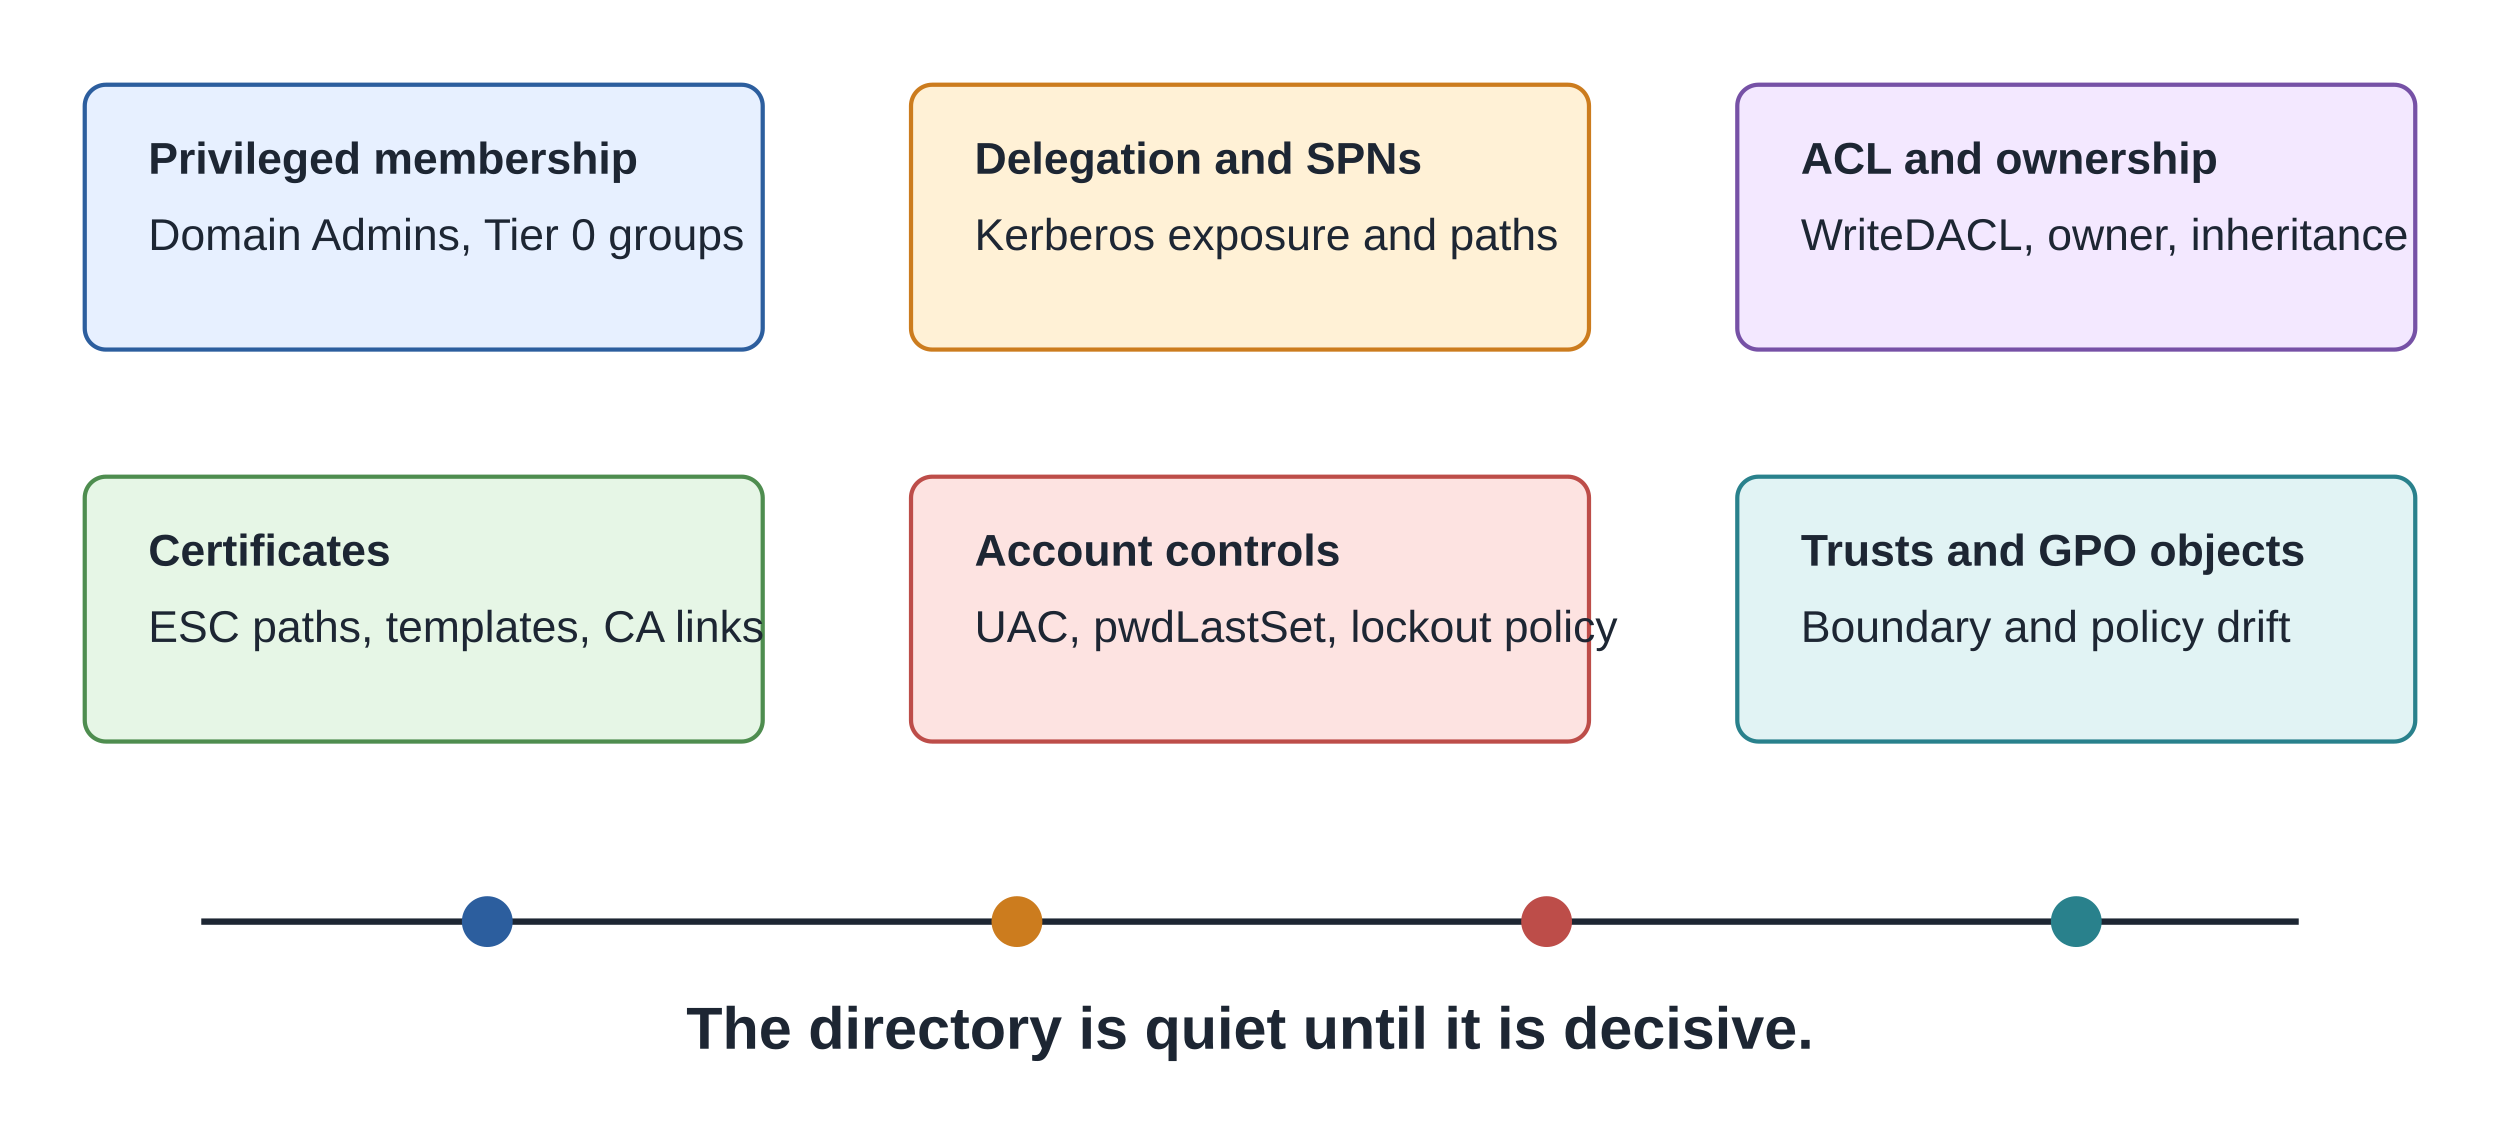
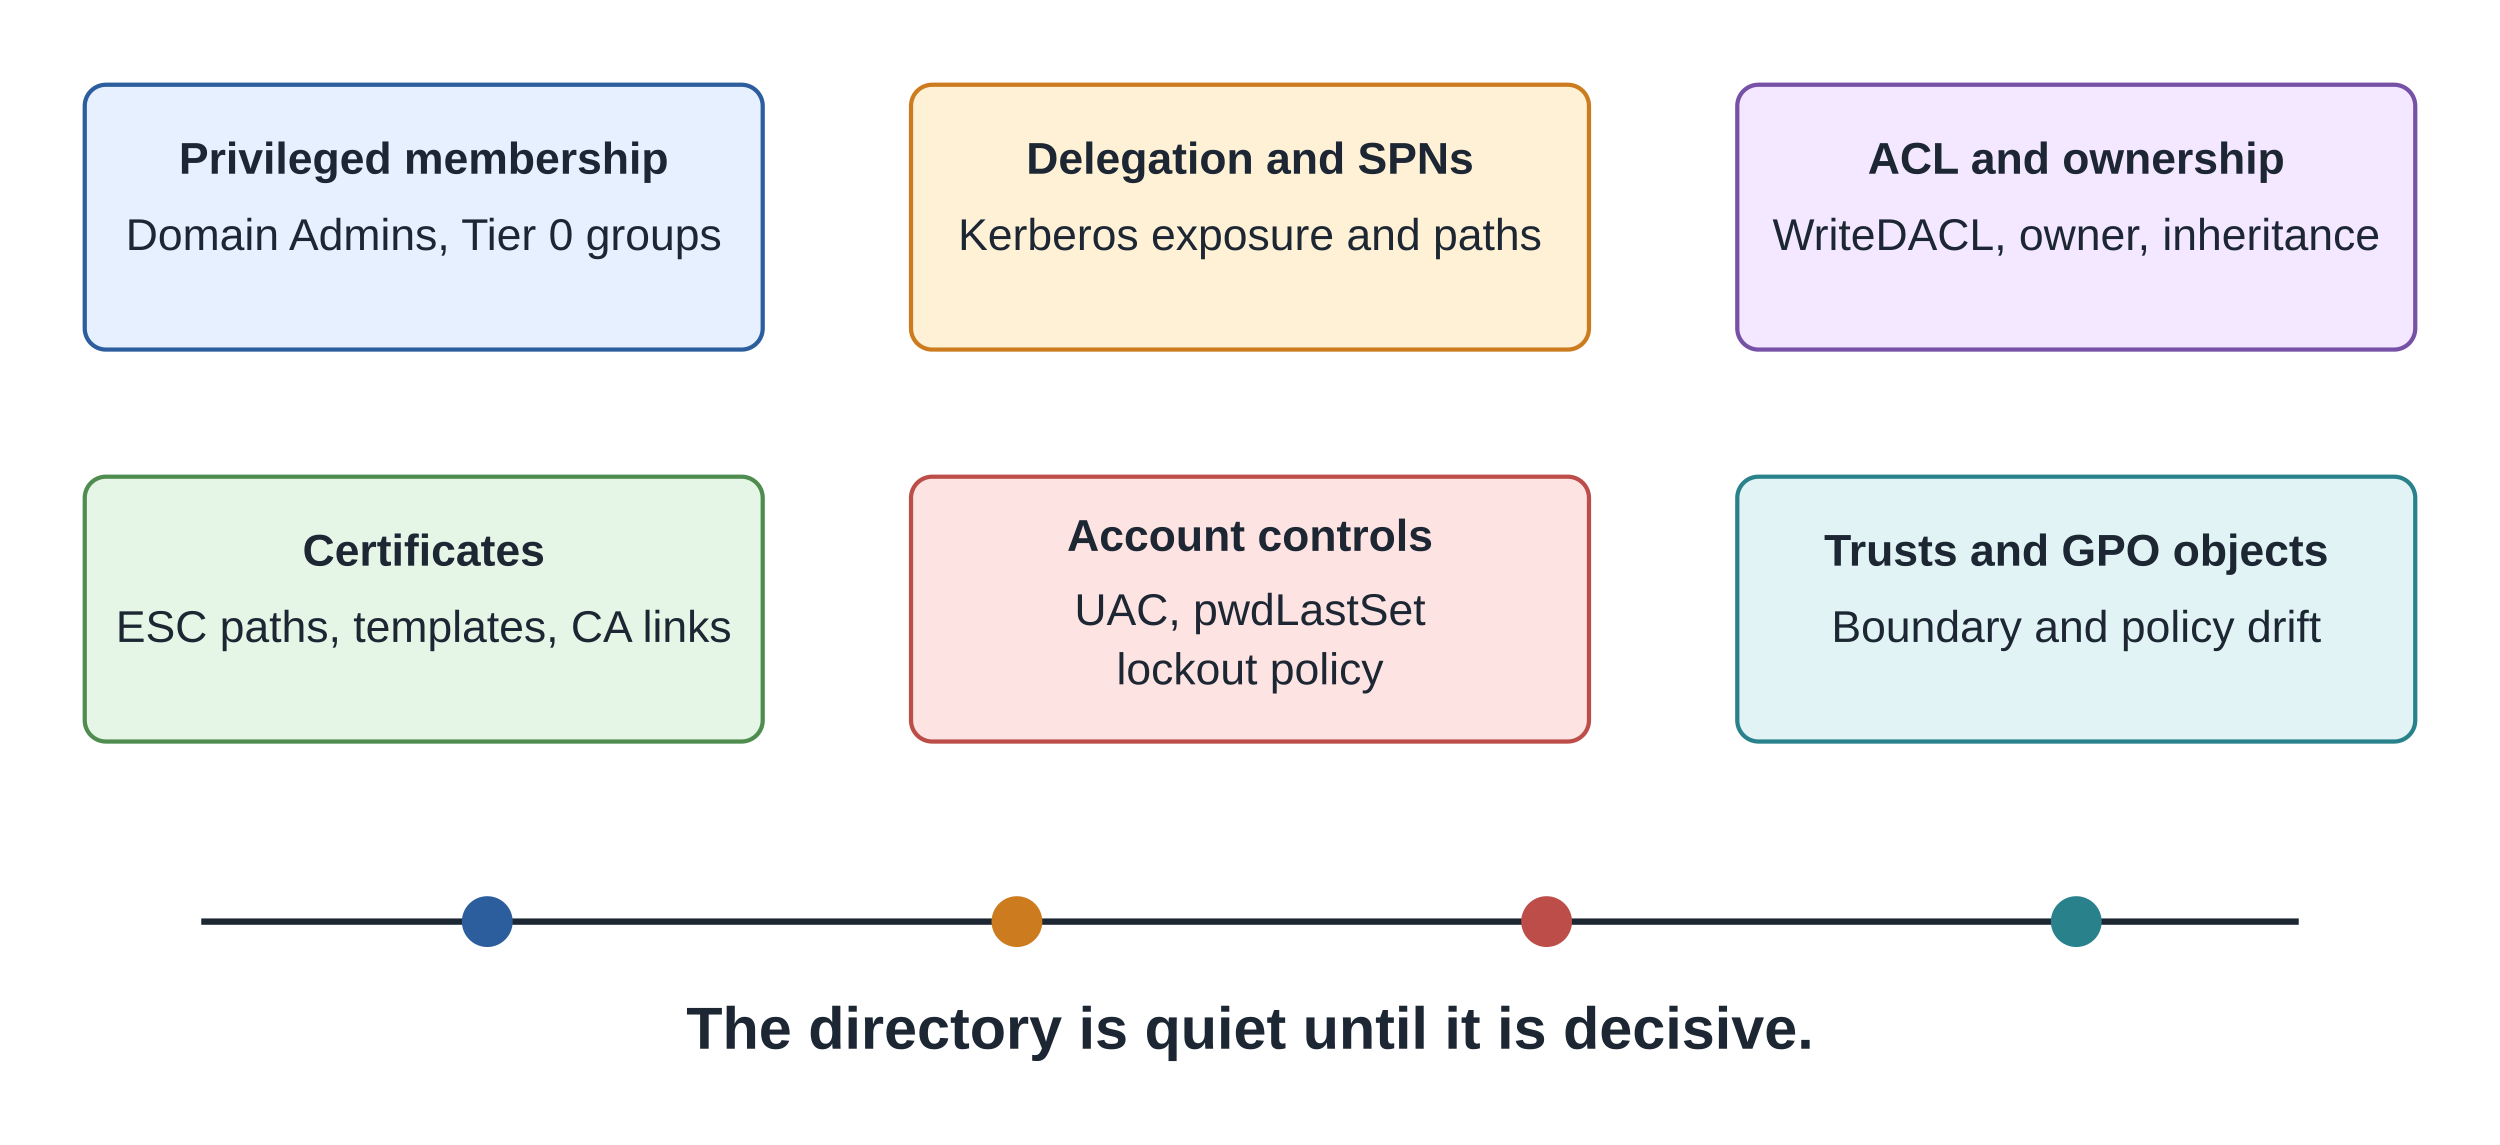
<svg xmlns="http://www.w3.org/2000/svg" width="1180" height="540" viewBox="50 140 1180 540">
-   <g font-family="Segoe UI, Arial" font-size="21" fill="#1d2633">
+   <g font-family="Segoe UI, Arial" font-size="21" fill="#1d2633" text-anchor="middle">
    <rect x="90" y="180" width="320" height="125" rx="10" fill="#e7f0ff" stroke="#2c5e9e" stroke-width="2" />
-     <text x="120" y="222" font-weight="700">Privileged membership</text>
-     <text x="120" y="258">Domain Admins, Tier 0 groups</text>
+     <text x="250" y="222" font-weight="700">Privileged membership</text>
+     <text x="250" y="258">Domain Admins, Tier 0 groups</text>
    <rect x="480" y="180" width="320" height="125" rx="10" fill="#fff1d6" stroke="#cc7c1e" stroke-width="2" />
-     <text x="510" y="222" font-weight="700">Delegation and SPNs</text>
-     <text x="510" y="258">Kerberos exposure and paths</text>
+     <text x="640" y="222" font-weight="700">Delegation and SPNs</text>
+     <text x="640" y="258">Kerberos exposure and paths</text>
    <rect x="870" y="180" width="320" height="125" rx="10" fill="#f3e8ff" stroke="#7651a6" stroke-width="2" />
-     <text x="900" y="222" font-weight="700">ACL and ownership</text>
-     <text x="900" y="258">WriteDACL, owner, inheritance</text>
+     <text x="1030" y="222" font-weight="700">ACL and ownership</text>
+     <text x="1030" y="258">WriteDACL, owner, inheritance</text>
    <rect x="90" y="365" width="320" height="125" rx="10" fill="#e6f6e6" stroke="#4e8d4f" stroke-width="2" />
-     <text x="120" y="407" font-weight="700">Certificates</text>
-     <text x="120" y="443">ESC paths, templates, CA links</text>
+     <text x="250" y="407" font-weight="700">Certificates</text>
+     <text x="250" y="443">ESC paths, templates, CA links</text>
    <rect x="480" y="365" width="320" height="125" rx="10" fill="#fde3e1" stroke="#bd4d49" stroke-width="2" />
-     <text x="510" y="407" font-weight="700">Account controls</text>
-     <text x="510" y="443">UAC, pwdLastSet, lockout policy</text>
+     <text x="640" y="400" font-weight="700">Account controls</text>
+     <text x="640" y="435">UAC, pwdLastSet</text>
+     <text x="640" y="463">lockout policy</text>
    <rect x="870" y="365" width="320" height="125" rx="10" fill="#e1f3f4" stroke="#29818c" stroke-width="2" />
-     <text x="900" y="407" font-weight="700">Trusts and GPO objects</text>
-     <text x="900" y="443">Boundary and policy drift</text>
+     <text x="1030" y="407" font-weight="700">Trusts and GPO objects</text>
+     <text x="1030" y="443">Boundary and policy drift</text>
  </g>
  <path d="M145 575 H1135" stroke="#1d2633" stroke-width="3" />
  <circle cx="280" cy="575" r="12" fill="#2c5e9e" />
  <circle cx="530" cy="575" r="12" fill="#cc7c1e" />
  <circle cx="780" cy="575" r="12" fill="#bd4d49" />
  <circle cx="1030" cy="575" r="12" fill="#29818c" />
  <text x="640" y="635" text-anchor="middle" font-family="Segoe UI, Arial" font-size="28" font-weight="700" fill="#1d2633">The directory is quiet until it is decisive.</text>
</svg>
